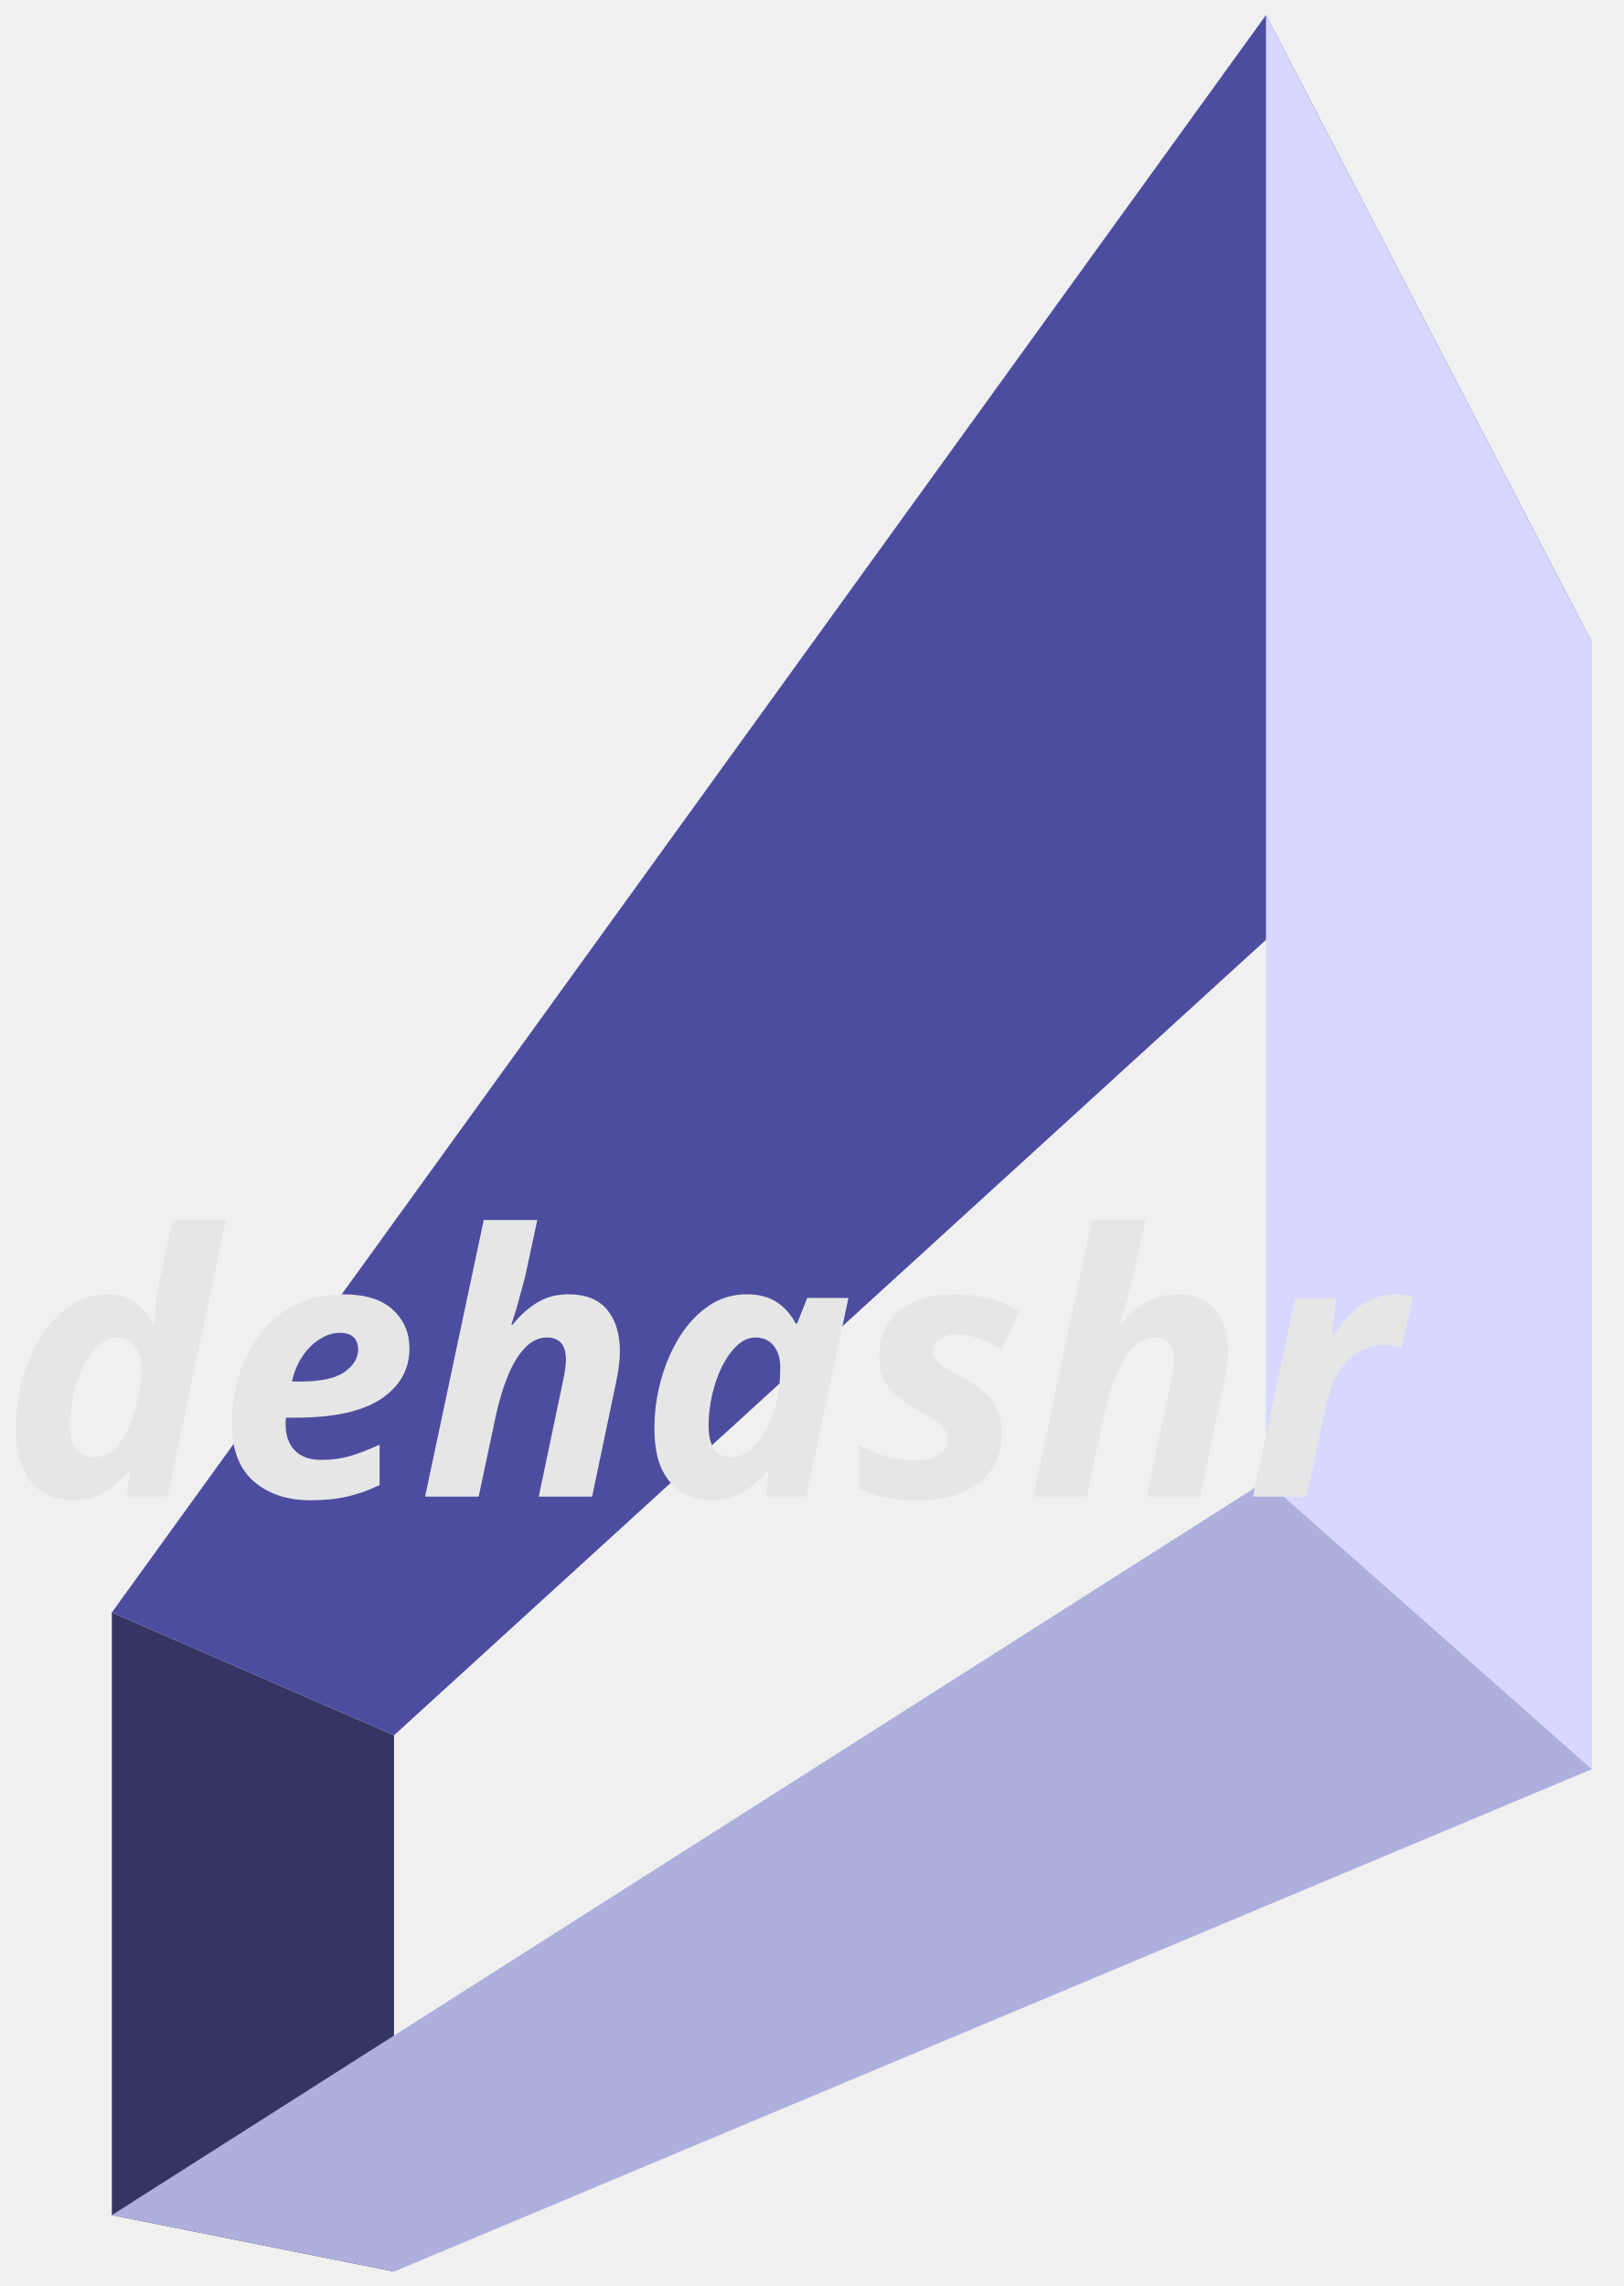
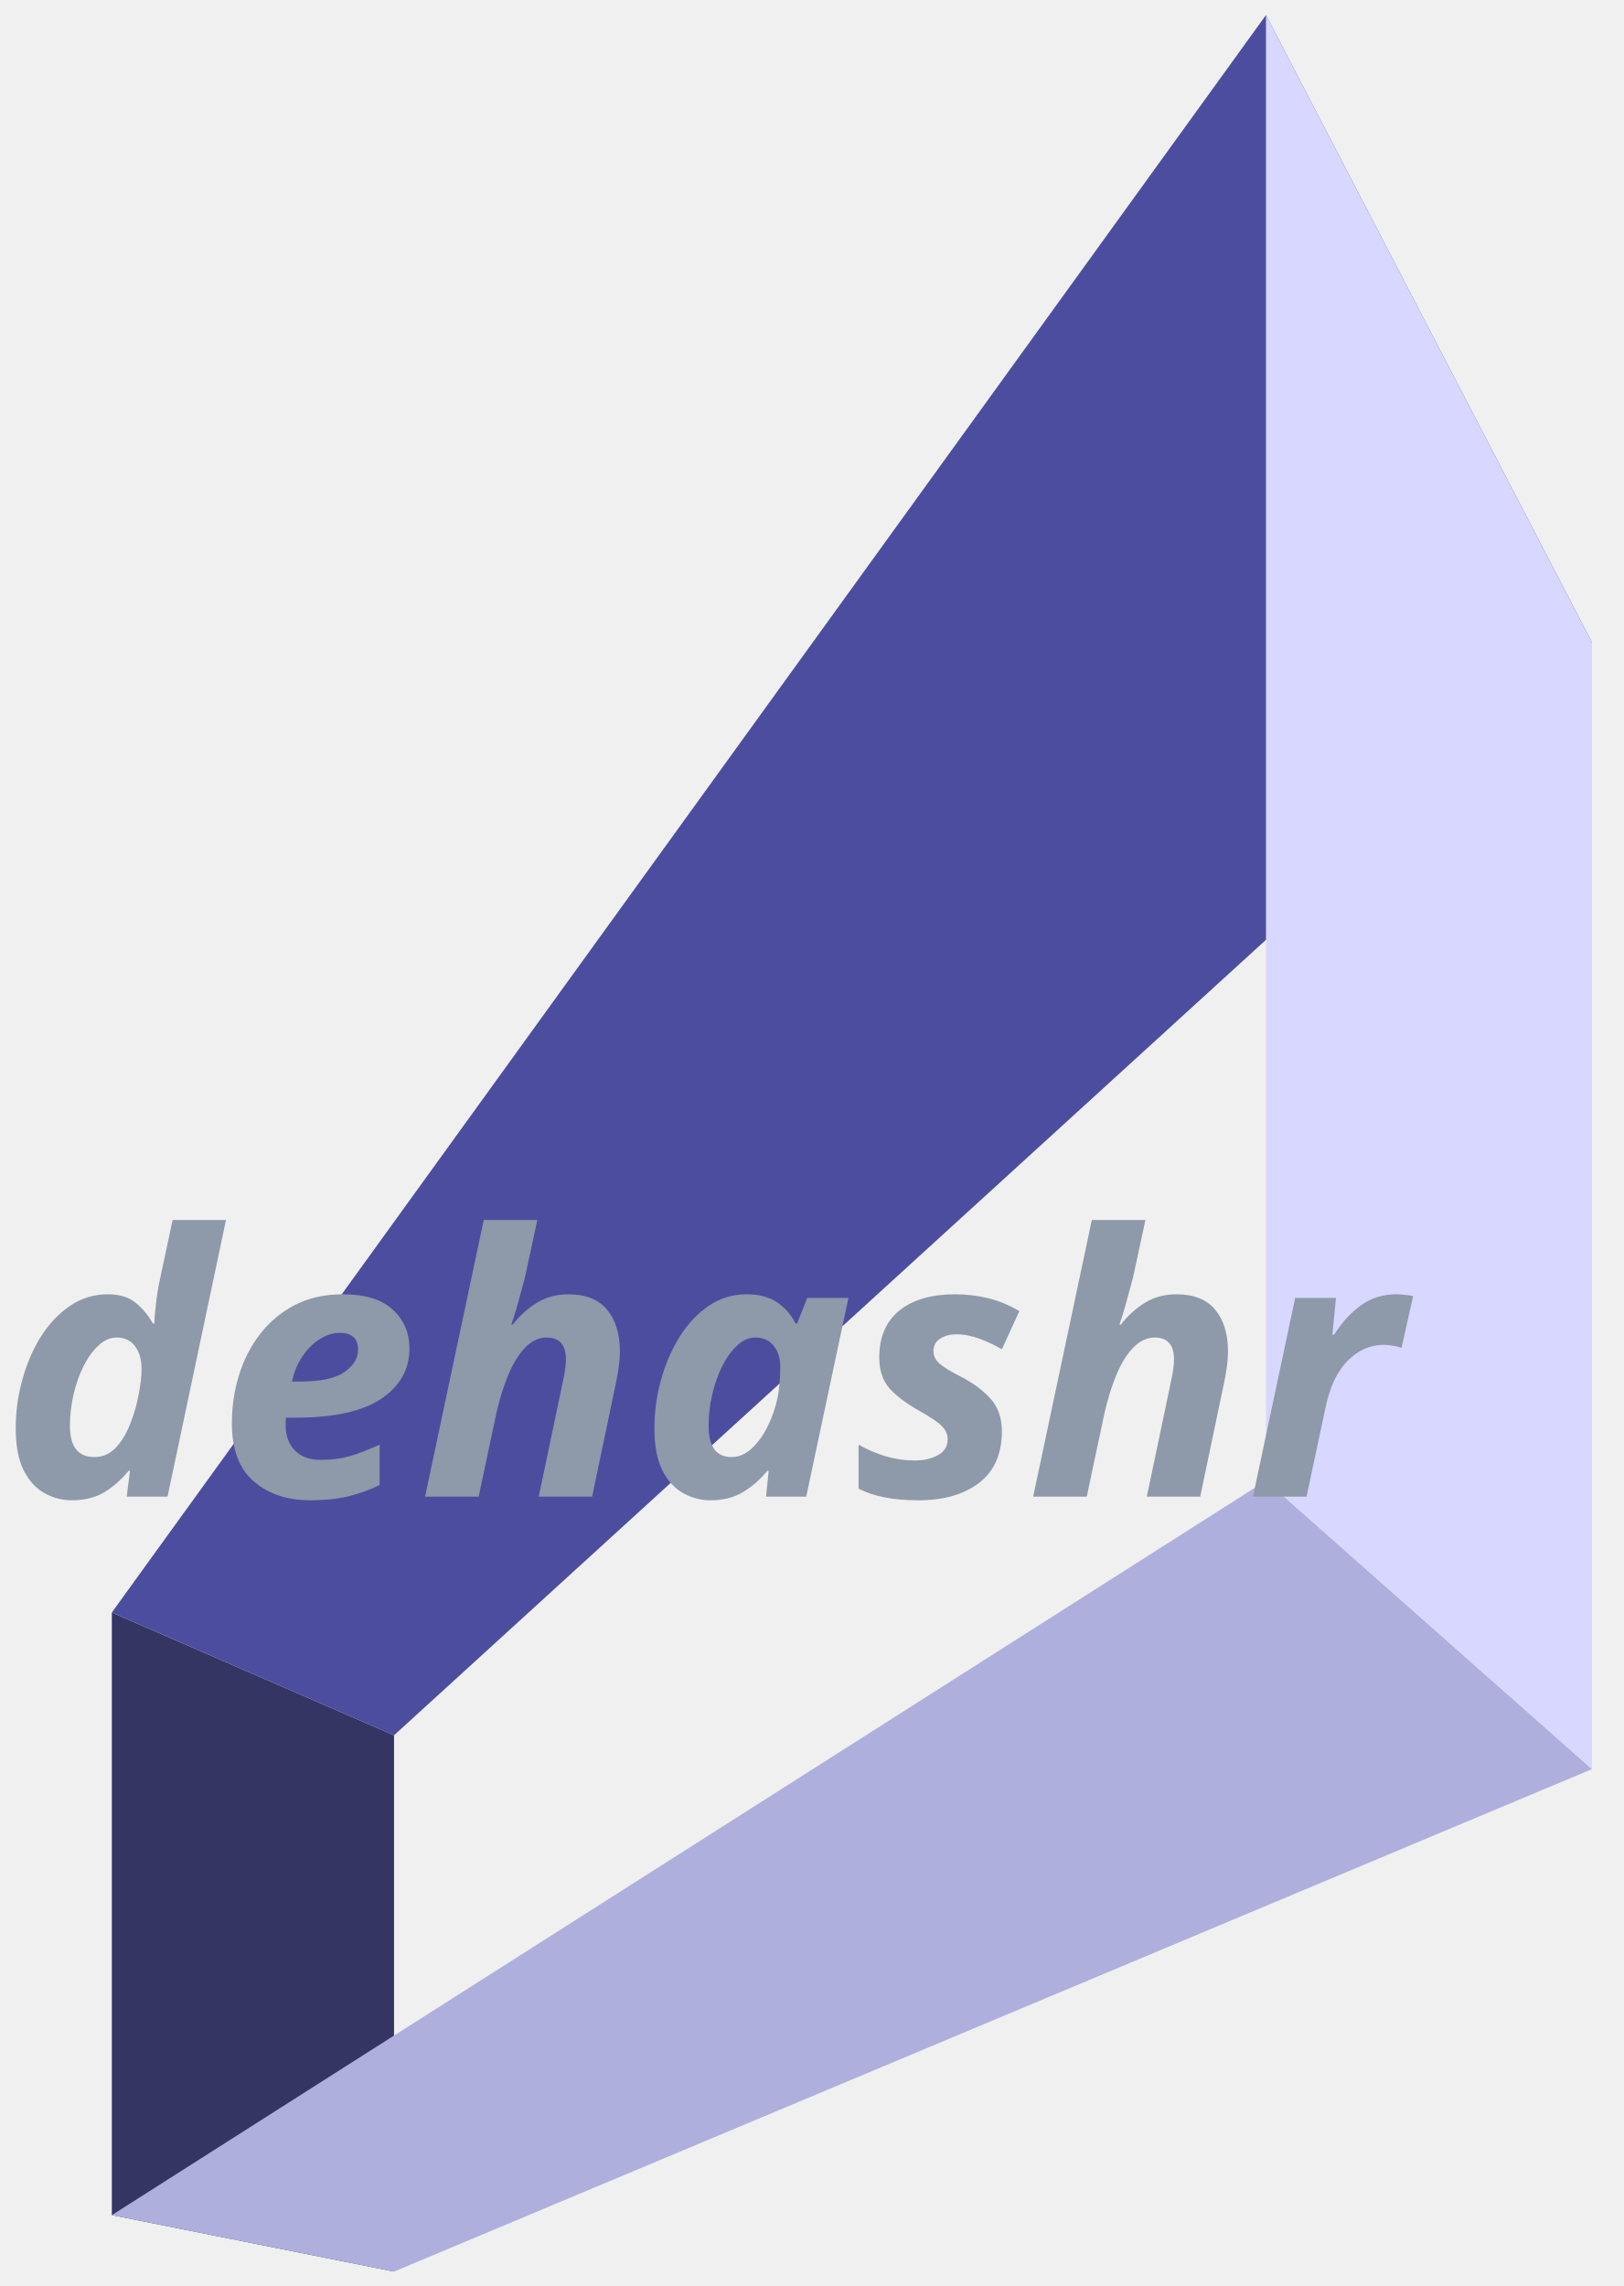
- <svg xmlns="http://www.w3.org/2000/svg" width="125mm" height="176mm" viewBox="0 0 125 176" version="1.1" id="svg8">
+ <svg xmlns="http://www.w3.org/2000/svg" id="svg8" version="1.1" viewBox="0 0 125 176" height="176mm" width="125mm">
  <defs id="defs2">
-     <filter style="color-interpolation-filters:sRGB" id="filter1148">
-       <feFlood flood-opacity="0.498" flood-color="rgb(0,0,0)" result="flood" id="feFlood1138" />
-       <feComposite in="flood" in2="SourceGraphic" operator="in" result="composite1" id="feComposite1140" />
-       <feGaussianBlur in="composite1" stdDeviation="0" result="blur" id="feGaussianBlur1142" />
-       <feOffset dx="23.72" dy="26.212" result="offset" id="feOffset1144" />
-       <feComposite in="SourceGraphic" in2="offset" operator="over" result="fbSourceGraphic" id="feComposite1146" />
-       <feColorMatrix result="fbSourceGraphicAlpha" in="fbSourceGraphic" values="0 0 0 -1 0 0 0 0 -1 0 0 0 0 -1 0 0 0 0 1 0" id="feColorMatrix1150" />
-       <feFlood id="feFlood1152" flood-opacity="0.498" flood-color="rgb(0,0,0)" result="flood" in="fbSourceGraphic" />
-       <feComposite in2="fbSourceGraphic" id="feComposite1154" in="flood" operator="in" result="composite1" />
-       <feGaussianBlur id="feGaussianBlur1156" in="composite1" stdDeviation="0" result="blur" />
-       <feOffset id="feOffset1158" dx="23.72" dy="26.212" result="offset" />
-       <feComposite in2="offset" id="feComposite1160" in="fbSourceGraphic" operator="over" result="fbSourceGraphic" />
-       <feColorMatrix result="fbSourceGraphicAlpha" in="fbSourceGraphic" values="0 0 0 -1 0 0 0 0 -1 0 0 0 0 -1 0 0 0 0 1 0" id="feColorMatrix1162" />
-       <feFlood id="feFlood1164" flood-opacity="0.498" flood-color="rgb(0,0,0)" result="flood" in="fbSourceGraphic" />
-       <feComposite in2="fbSourceGraphic" id="feComposite1166" in="flood" operator="in" result="composite1" />
-       <feGaussianBlur id="feGaussianBlur1168" in="composite1" stdDeviation="0" result="blur" />
-       <feOffset id="feOffset1170" dx="23.72" dy="26.212" result="offset" />
-       <feComposite in2="offset" id="feComposite1172" in="fbSourceGraphic" operator="over" result="composite2" />
+     <filter id="filter1148" style="color-interpolation-filters:sRGB">
+       <feFlood id="feFlood1138" result="flood" flood-color="rgb(0,0,0)" flood-opacity="0.498" />
+       <feComposite id="feComposite1140" result="composite1" operator="in" in2="SourceGraphic" in="flood" />
+       <feGaussianBlur id="feGaussianBlur1142" result="blur" stdDeviation="0" in="composite1" />
+       <feOffset id="feOffset1144" result="offset" dy="26.212" dx="23.72" />
+       <feComposite id="feComposite1146" result="fbSourceGraphic" operator="over" in2="offset" in="SourceGraphic" />
+       <feColorMatrix id="feColorMatrix1150" values="0 0 0 -1 0 0 0 0 -1 0 0 0 0 -1 0 0 0 0 1 0" in="fbSourceGraphic" result="fbSourceGraphicAlpha" />
+       <feFlood in="fbSourceGraphic" result="flood" flood-color="rgb(0,0,0)" flood-opacity="0.498" id="feFlood1152" />
+       <feComposite result="composite1" operator="in" in="flood" id="feComposite1154" in2="fbSourceGraphic" />
+       <feGaussianBlur result="blur" stdDeviation="0" in="composite1" id="feGaussianBlur1156" />
+       <feOffset result="offset" dy="26.212" dx="23.72" id="feOffset1158" />
+       <feComposite result="fbSourceGraphic" operator="over" in="fbSourceGraphic" id="feComposite1160" in2="offset" />
+       <feColorMatrix id="feColorMatrix1162" values="0 0 0 -1 0 0 0 0 -1 0 0 0 0 -1 0 0 0 0 1 0" in="fbSourceGraphic" result="fbSourceGraphicAlpha" />
+       <feFlood in="fbSourceGraphic" result="flood" flood-color="rgb(0,0,0)" flood-opacity="0.498" id="feFlood1164" />
+       <feComposite result="composite1" operator="in" in="flood" id="feComposite1166" in2="fbSourceGraphic" />
+       <feGaussianBlur result="blur" stdDeviation="0" in="composite1" id="feGaussianBlur1168" />
+       <feOffset result="offset" dy="26.212" dx="23.72" id="feOffset1170" />
+       <feComposite result="composite2" operator="over" in="fbSourceGraphic" id="feComposite1172" in2="offset" />
    </filter>
  </defs>
  <g id="layer1">
-     <g id="g12" style="fill-rule:evenodd;stroke:none;stroke-linejoin:round">
-       <path id="path24" style="opacity:0;fill:#ffffff;fill-rule:evenodd;stroke:none;stroke-width:1.235;stroke-linejoin:round" d="M 30.336,133.601 122.566,49.459 v 86.746 l -92.23,38.686 z" points="122.566,49.459 122.566,136.205 30.336,174.891 30.336,133.601 " />
-       <path id="path14" style="fill:#353564;fill-rule:evenodd;stroke:none;stroke-width:1.235;stroke-linejoin:round" d="m 8.609,124.148 v 46.396 l 21.727,4.346 v -41.29 z" points="8.609,170.544 30.336,174.891 30.336,133.601 8.609,124.148 " />
-       <path id="path16" style="fill:#4d4d9f;fill-rule:evenodd;stroke:none;stroke-width:1.235;stroke-linejoin:round" d="M 8.609,124.148 97.467,1.159 122.566,49.459 30.336,133.601 Z" points="97.467,1.159 122.566,49.459 30.336,133.601 8.609,124.148 " />
-       <path id="path22" style="fill:#afafde;fill-rule:evenodd;stroke:none;stroke-width:1.235;stroke-linejoin:round" d="M 8.609,170.544 97.467,113.998 122.566,136.205 30.336,174.891 Z" points="97.467,113.998 122.566,136.205 30.336,174.891 8.609,170.544 " />
-       <path id="path20" style="fill:#d7d7ff;fill-rule:evenodd;stroke:none;stroke-width:1.235;stroke-linejoin:round" d="M 97.467,1.159 V 113.998 l 25.099,22.207 V 49.459 Z" points="97.467,113.998 122.566,136.205 122.566,49.459 97.467,1.159 " />
+     <g style="fill-rule:evenodd;stroke:none;stroke-linejoin:round" id="g12">
+       <path points="122.566,49.459 122.566,136.205 30.336,174.891 30.336,133.601 " d="M 30.336,133.601 122.566,49.459 v 86.746 l -92.23,38.686 z" style="opacity:0;fill:#ffffff;fill-rule:evenodd;stroke:none;stroke-width:1.235;stroke-linejoin:round" id="path24" />
+       <path points="8.609,170.544 30.336,174.891 30.336,133.601 8.609,124.148 " d="m 8.609,124.148 v 46.396 l 21.727,4.346 v -41.29 z" style="fill:#353564;fill-rule:evenodd;stroke:none;stroke-width:1.235;stroke-linejoin:round" id="path14" />
+       <path points="97.467,1.159 122.566,49.459 30.336,133.601 8.609,124.148 " d="M 8.609,124.148 97.467,1.159 122.566,49.459 30.336,133.601 Z" style="fill:#4d4d9f;fill-rule:evenodd;stroke:none;stroke-width:1.235;stroke-linejoin:round" id="path16" />
+       <path points="97.467,113.998 122.566,136.205 30.336,174.891 8.609,170.544 " d="M 8.609,170.544 97.467,113.998 122.566,136.205 30.336,174.891 Z" style="fill:#afafde;fill-rule:evenodd;stroke:none;stroke-width:1.235;stroke-linejoin:round" id="path22" />
+       <path points="97.467,113.998 122.566,136.205 122.566,49.459 97.467,1.159 " d="M 97.467,1.159 V 113.998 l 25.099,22.207 V 49.459 Z" style="fill:#d7d7ff;fill-rule:evenodd;stroke:none;stroke-width:1.235;stroke-linejoin:round" id="path20" />
    </g>
-     <text transform="matrix(1.235465,0,0,1.235465,-12.83655,-17.26524)" xml:space="preserve" style="font-style:italic;font-variant:normal;font-weight:600;font-stretch:normal;font-size:23.12px;line-height:1.25;font-family:'BlexMono Nerd Font';-inkscape-font-specification:'BlexMono Nerd Font, Semi-Bold Italic';font-variant-ligatures:normal;font-variant-caps:normal;font-variant-numeric:normal;font-variant-east-asian:normal;white-space:pre;inline-size:99.956;fill:#0b1728;fill-opacity:1;stroke:none;stroke-width:0.578;filter:url(#filter1148)" x="10.548" y="106.355" id="text986" />
-     <text id="text162" y="115.23" x="-0.022" style="font-style:normal;font-weight:normal;font-size:28.018px;line-height:1.25;font-family:sans-serif;fill:#000000;fill-opacity:1;stroke:none;stroke-width:0.7" xml:space="preserve">
-       <tspan style="font-style:italic;font-variant:normal;font-weight:600;font-stretch:normal;font-size:28.018px;font-family:'BlexMono Nerd Font';-inkscape-font-specification:'BlexMono Nerd Font, Semi-Bold Italic';font-variant-ligatures:normal;font-variant-caps:normal;font-variant-numeric:normal;font-variant-east-asian:normal;fill:#e6e6e6;stroke-width:0.7" y="115.23" x="-0.022" id="tspan160">dehashr</tspan>
+     <text id="text986" y="106.355" x="10.548" style="font-style:italic;font-variant:normal;font-weight:600;font-stretch:normal;font-size:23.12px;line-height:1.25;font-family:'BlexMono Nerd Font';-inkscape-font-specification:'BlexMono Nerd Font, Semi-Bold Italic';font-variant-ligatures:normal;font-variant-caps:normal;font-variant-numeric:normal;font-variant-east-asian:normal;white-space:pre;inline-size:99.956;fill:#0b1728;fill-opacity:1;stroke:none;stroke-width:0.578;filter:url(#filter1148)" xml:space="preserve" transform="matrix(1.235465,0,0,1.235465,-12.83655,-17.26524)" />
+     <text xml:space="preserve" style="font-style:normal;font-weight:normal;font-size:28.018px;line-height:1.25;font-family:sans-serif;fill:#8e99a9;fill-opacity:1;stroke:none;stroke-width:0.7;" x="-0.022" y="115.23" id="text162">
+       <tspan id="tspan160" x="-0.022" y="115.23" style="font-style:italic;font-variant:normal;font-weight:600;font-stretch:normal;font-size:28.018px;font-family:'BlexMono Nerd Font';-inkscape-font-specification:'BlexMono Nerd Font, Semi-Bold Italic';font-variant-ligatures:normal;font-variant-caps:normal;font-variant-numeric:normal;font-variant-east-asian:normal;fill:#8e99a9;fill-opacity:1;stroke-width:0.7;">dehashr</tspan>
    </text>
-     <rect y="94.651" x="0.862" height="13.926" width="80.115" id="rect164" style="opacity:0;fill:#e6e6e6;fill-opacity:1;fill-rule:evenodd;stroke-width:0.265" />
+     <rect style="opacity:0;fill:#e6e6e6;fill-opacity:1;fill-rule:evenodd;stroke-width:0.265" id="rect164" width="80.115" height="13.926" x="0.862" y="94.651" />
  </g>
</svg>
